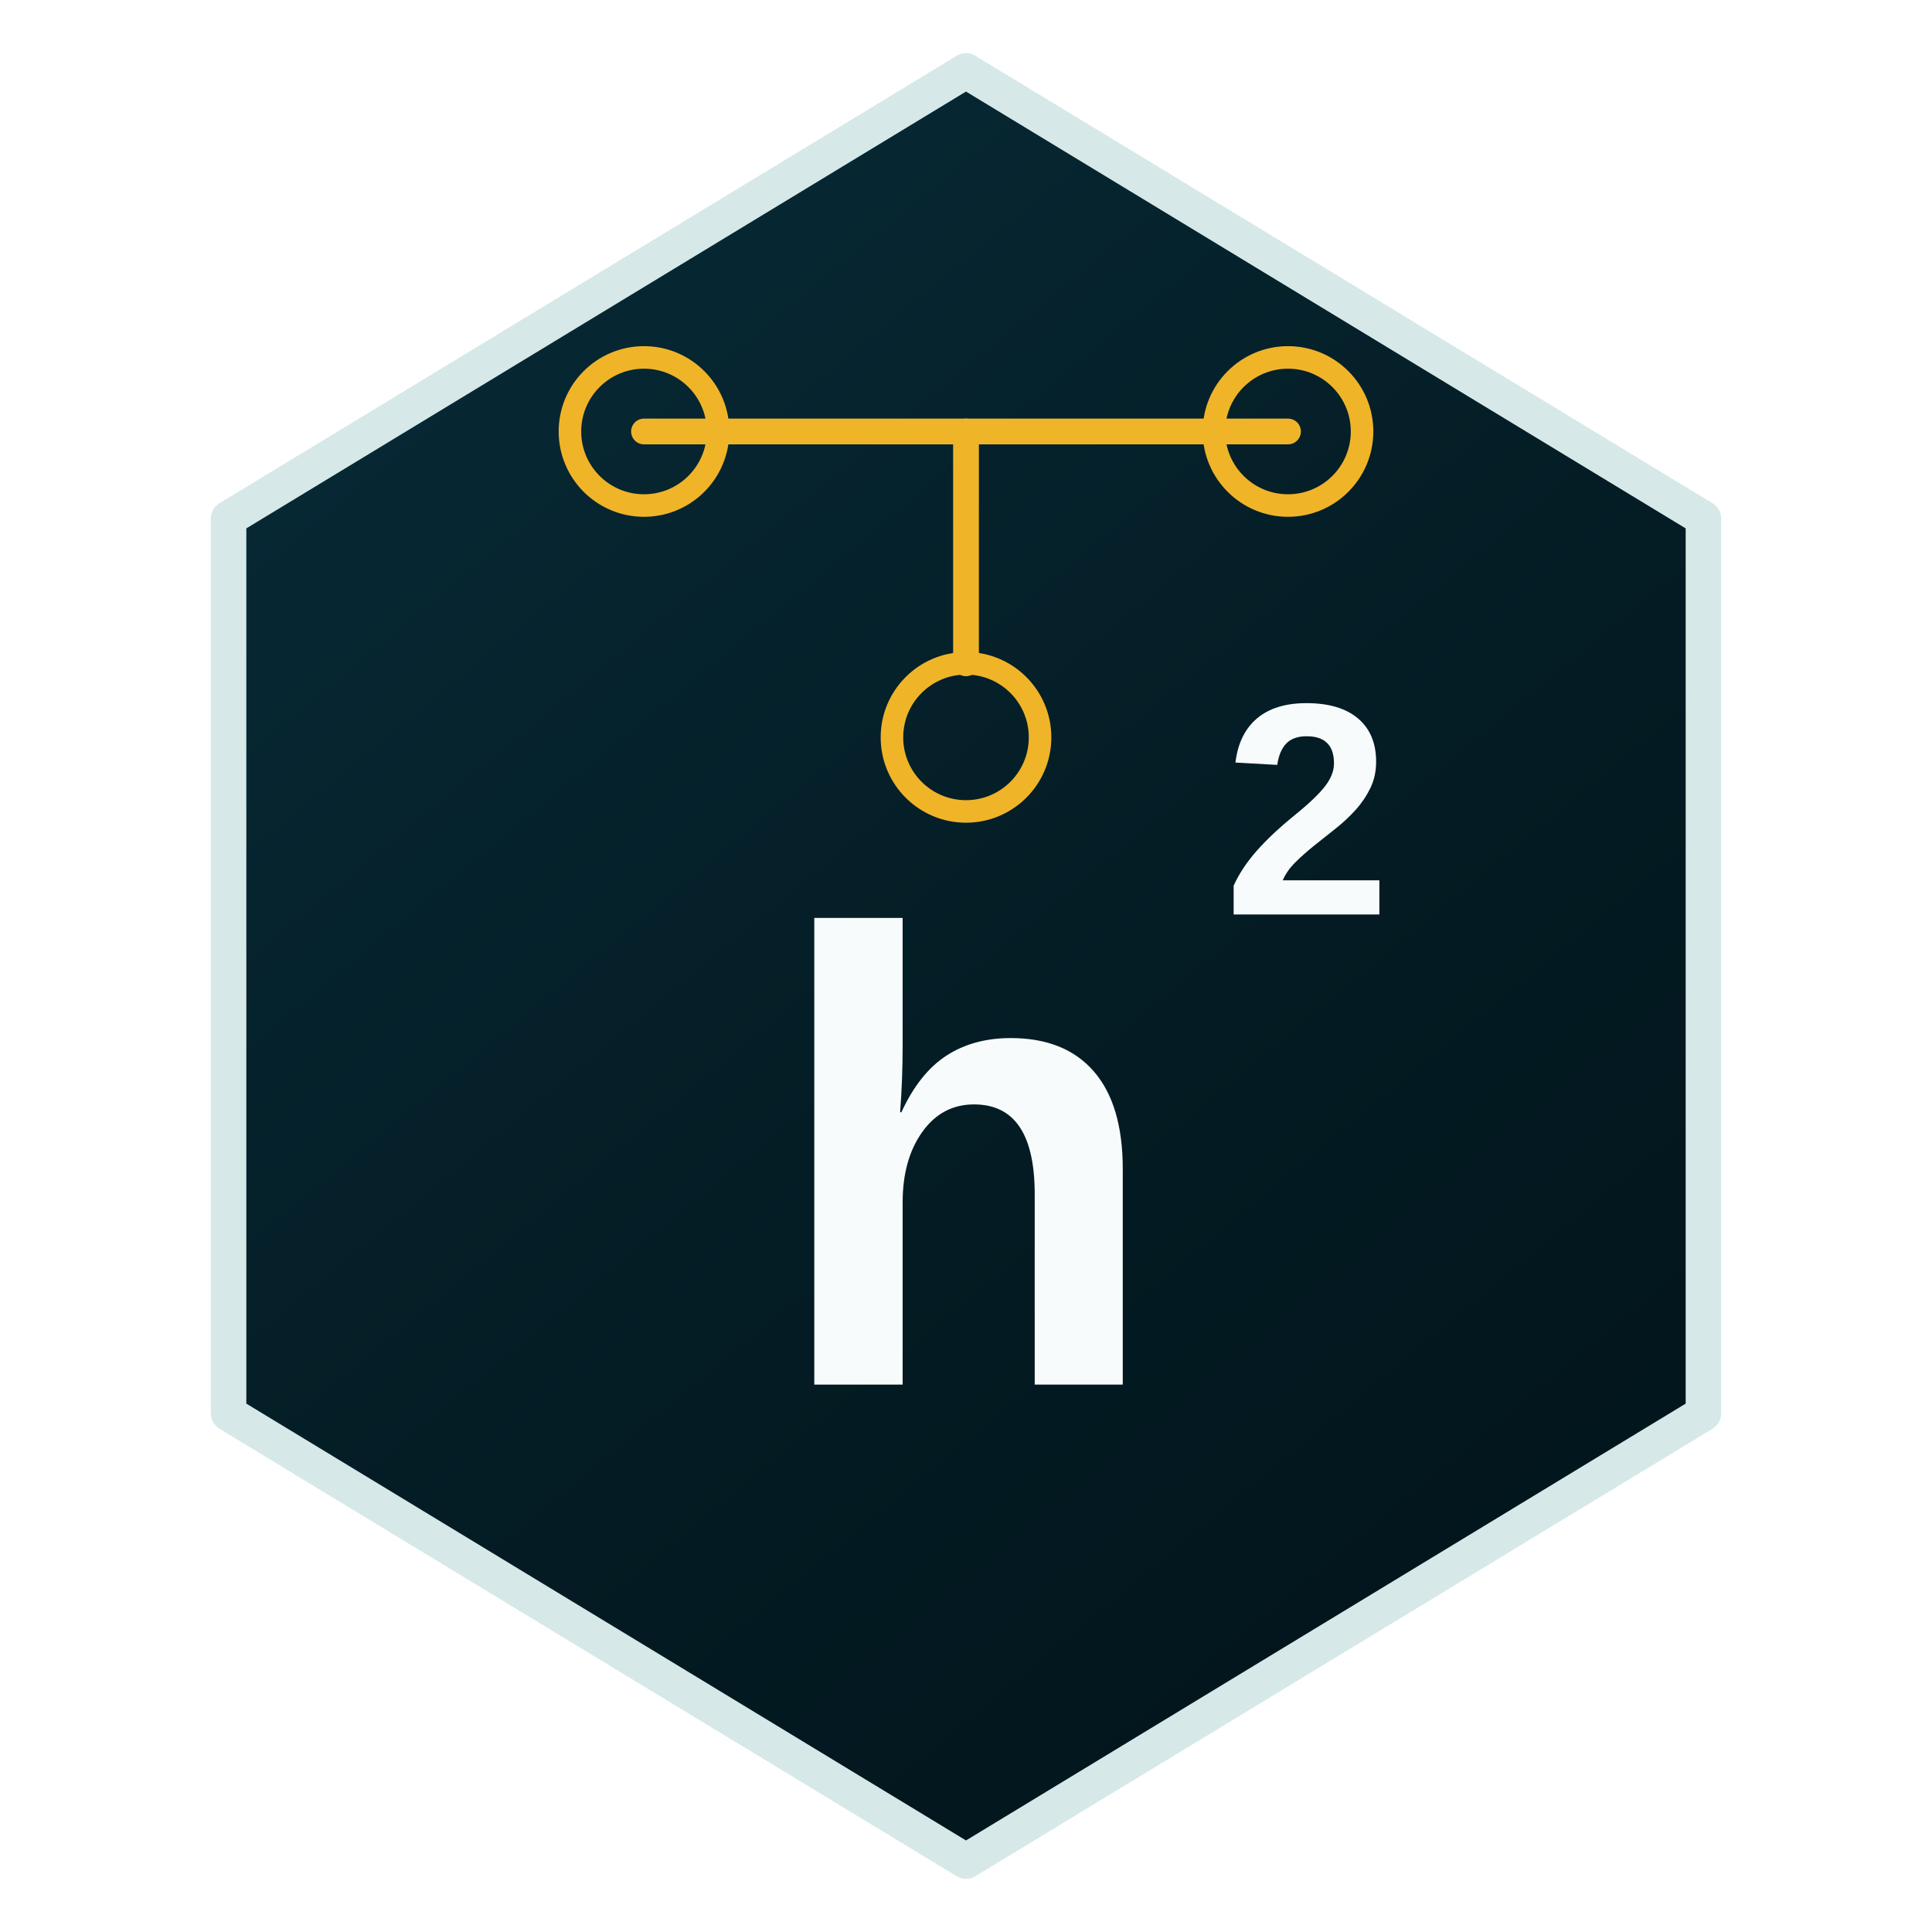
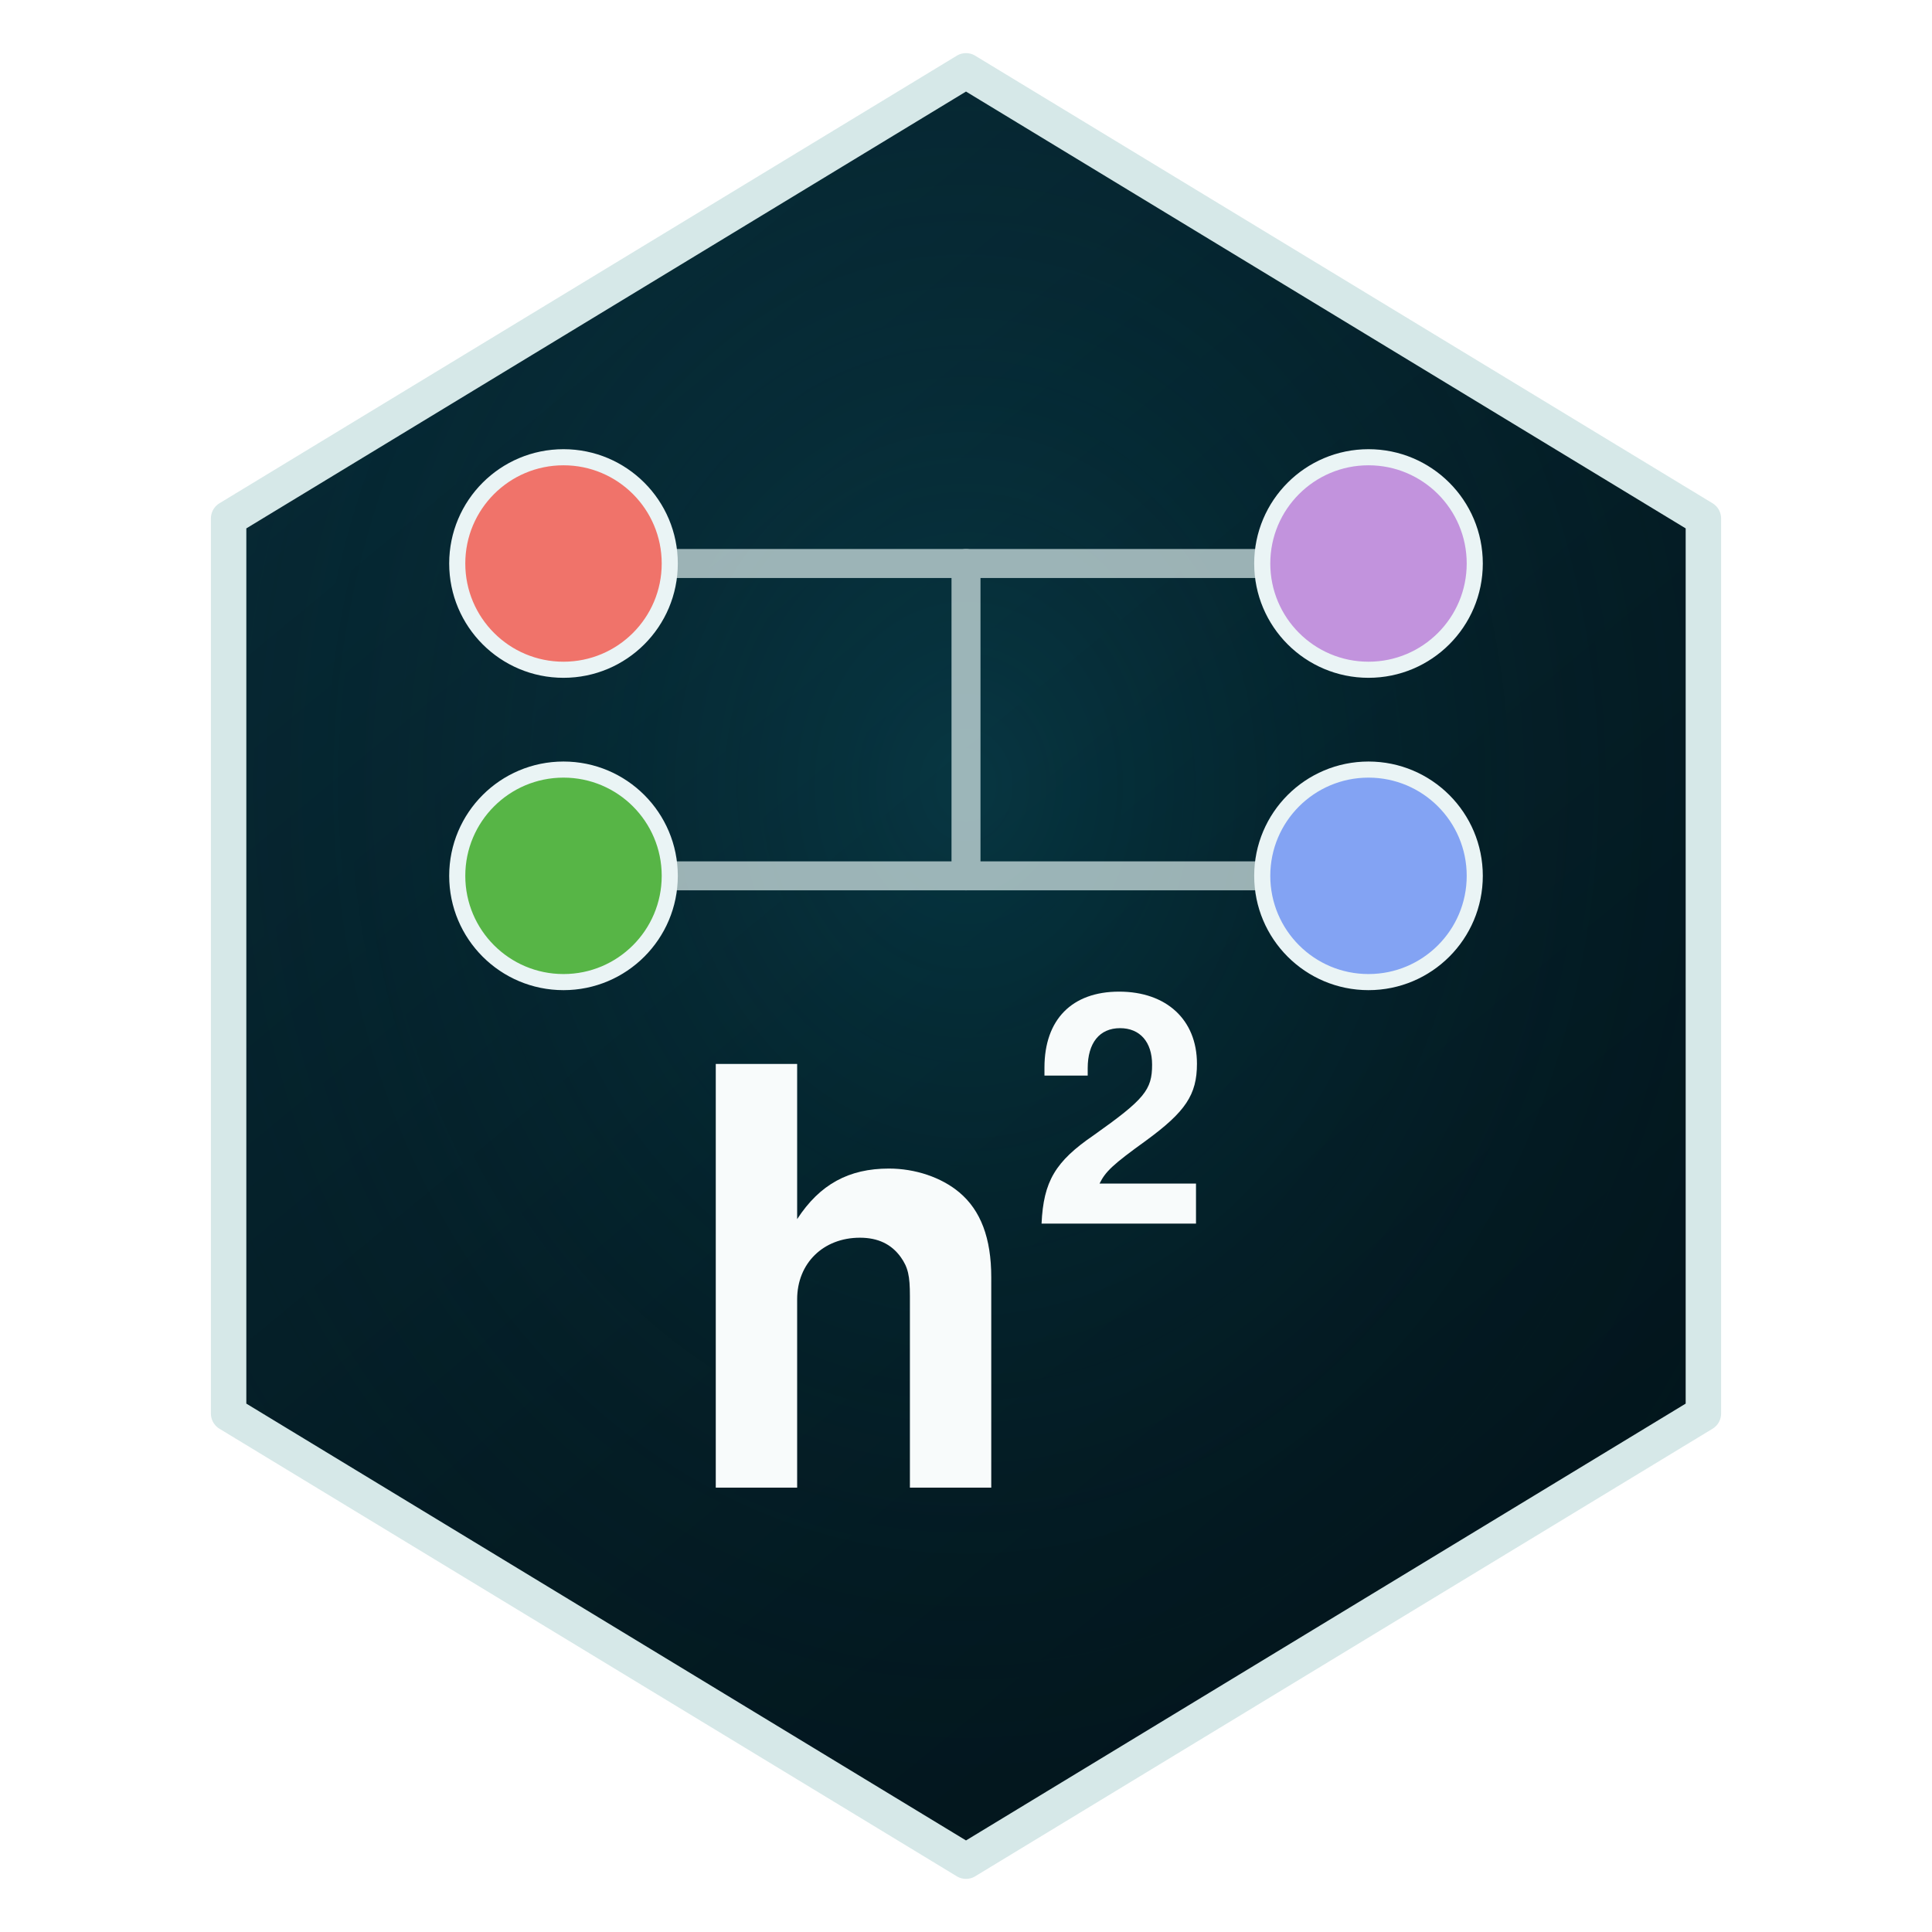
<svg xmlns="http://www.w3.org/2000/svg" width="1200" height="1200" viewBox="0 0 1200 1200" role="img" aria-labelledby="title desc">
  <defs>
    <linearGradient id="hsqjlFill" x1="220" y1="140" x2="980" y2="1060" gradientUnits="userSpaceOnUse">
      <stop offset="0" stop-color="#072A36" />
      <stop offset="0.55" stop-color="#041C24" />
      <stop offset="1" stop-color="#02141B" />
    </linearGradient>
+     <radialGradient id="hsqjlGlow" cx="50%" cy="40%" r="62%">
+       <stop offset="0" stop-color="#0A6C7E" stop-opacity="0.30" />
+       <stop offset="1" stop-color="#02141B" stop-opacity="0" />
+     </radialGradient>
    <clipPath id="hsqjlClip">
      <path d="M600 44 1058 322v556L600 1156 142 878V322Z" />
    </clipPath>
  </defs>
  <path d="M600 44 1058 322v556L600 1156 142 878V322Z" fill="url(#hsqjlFill)" />
+   <path d="M600 44 1058 322v556L600 1156 142 878V322Z" fill="url(#hsqjlGlow)" />
  <path d="M600 44 1058 322v556L600 1156 142 878V322Z" fill="none" stroke="#D6E8E8" stroke-width="22" stroke-linejoin="round" />
  <g clip-path="url(#hsqjlClip)">
-     <g fill="none" stroke="#F0B429" stroke-width="16" stroke-linecap="round" stroke-linejoin="round">
-       <path d="M400 268 H800" />
-       <path d="M600 268 V412" />
+     <g fill="none" stroke="#D6E8E8" stroke-width="18" stroke-linecap="round" stroke-linejoin="round" opacity="0.72">
+       <path d="M350 350 H850" />
+       <path d="M600 350 V544" />
+       <path d="M350 544 H850" />
    </g>
-     <circle cx="400" cy="268" r="46" fill="none" stroke="#F0B429" stroke-width="14" />
-     <circle cx="800" cy="268" r="46" fill="none" stroke="#F0B429" stroke-width="14" />
-     <circle cx="600" cy="458" r="46" fill="none" stroke="#F0B429" stroke-width="14" />
-     <text x="600" y="860" text-anchor="middle" font-family="Arial, Helvetica, sans-serif" font-weight="700" font-size="400" fill="#F8FBFB">h</text>
-     <text x="812" y="568" text-anchor="middle" font-family="Arial, Helvetica, sans-serif" font-weight="700" font-size="188" fill="#F8FBFB">2</text>
+     <circle cx="350" cy="350" r="66" fill="#F0736A" stroke="#EAF4F5" stroke-width="10" />
+     <circle cx="850" cy="350" r="66" fill="#C293DD" stroke="#EAF4F5" stroke-width="10" />
+     <circle cx="350" cy="544" r="66" fill="#57B546" stroke="#EAF4F5" stroke-width="10" />
+     <circle cx="850" cy="544" r="66" fill="#83A3F3" stroke="#EAF4F5" stroke-width="10" />
+     <text x="586" y="924" text-anchor="middle" font-family="Helvetica Neue, Helvetica, Arial, sans-serif" font-weight="800" font-size="361" fill="#F8FBFB" letter-spacing="-7">h<tspan font-size="199" dy="-164">2</tspan>
+     </text>
  </g>
</svg>
